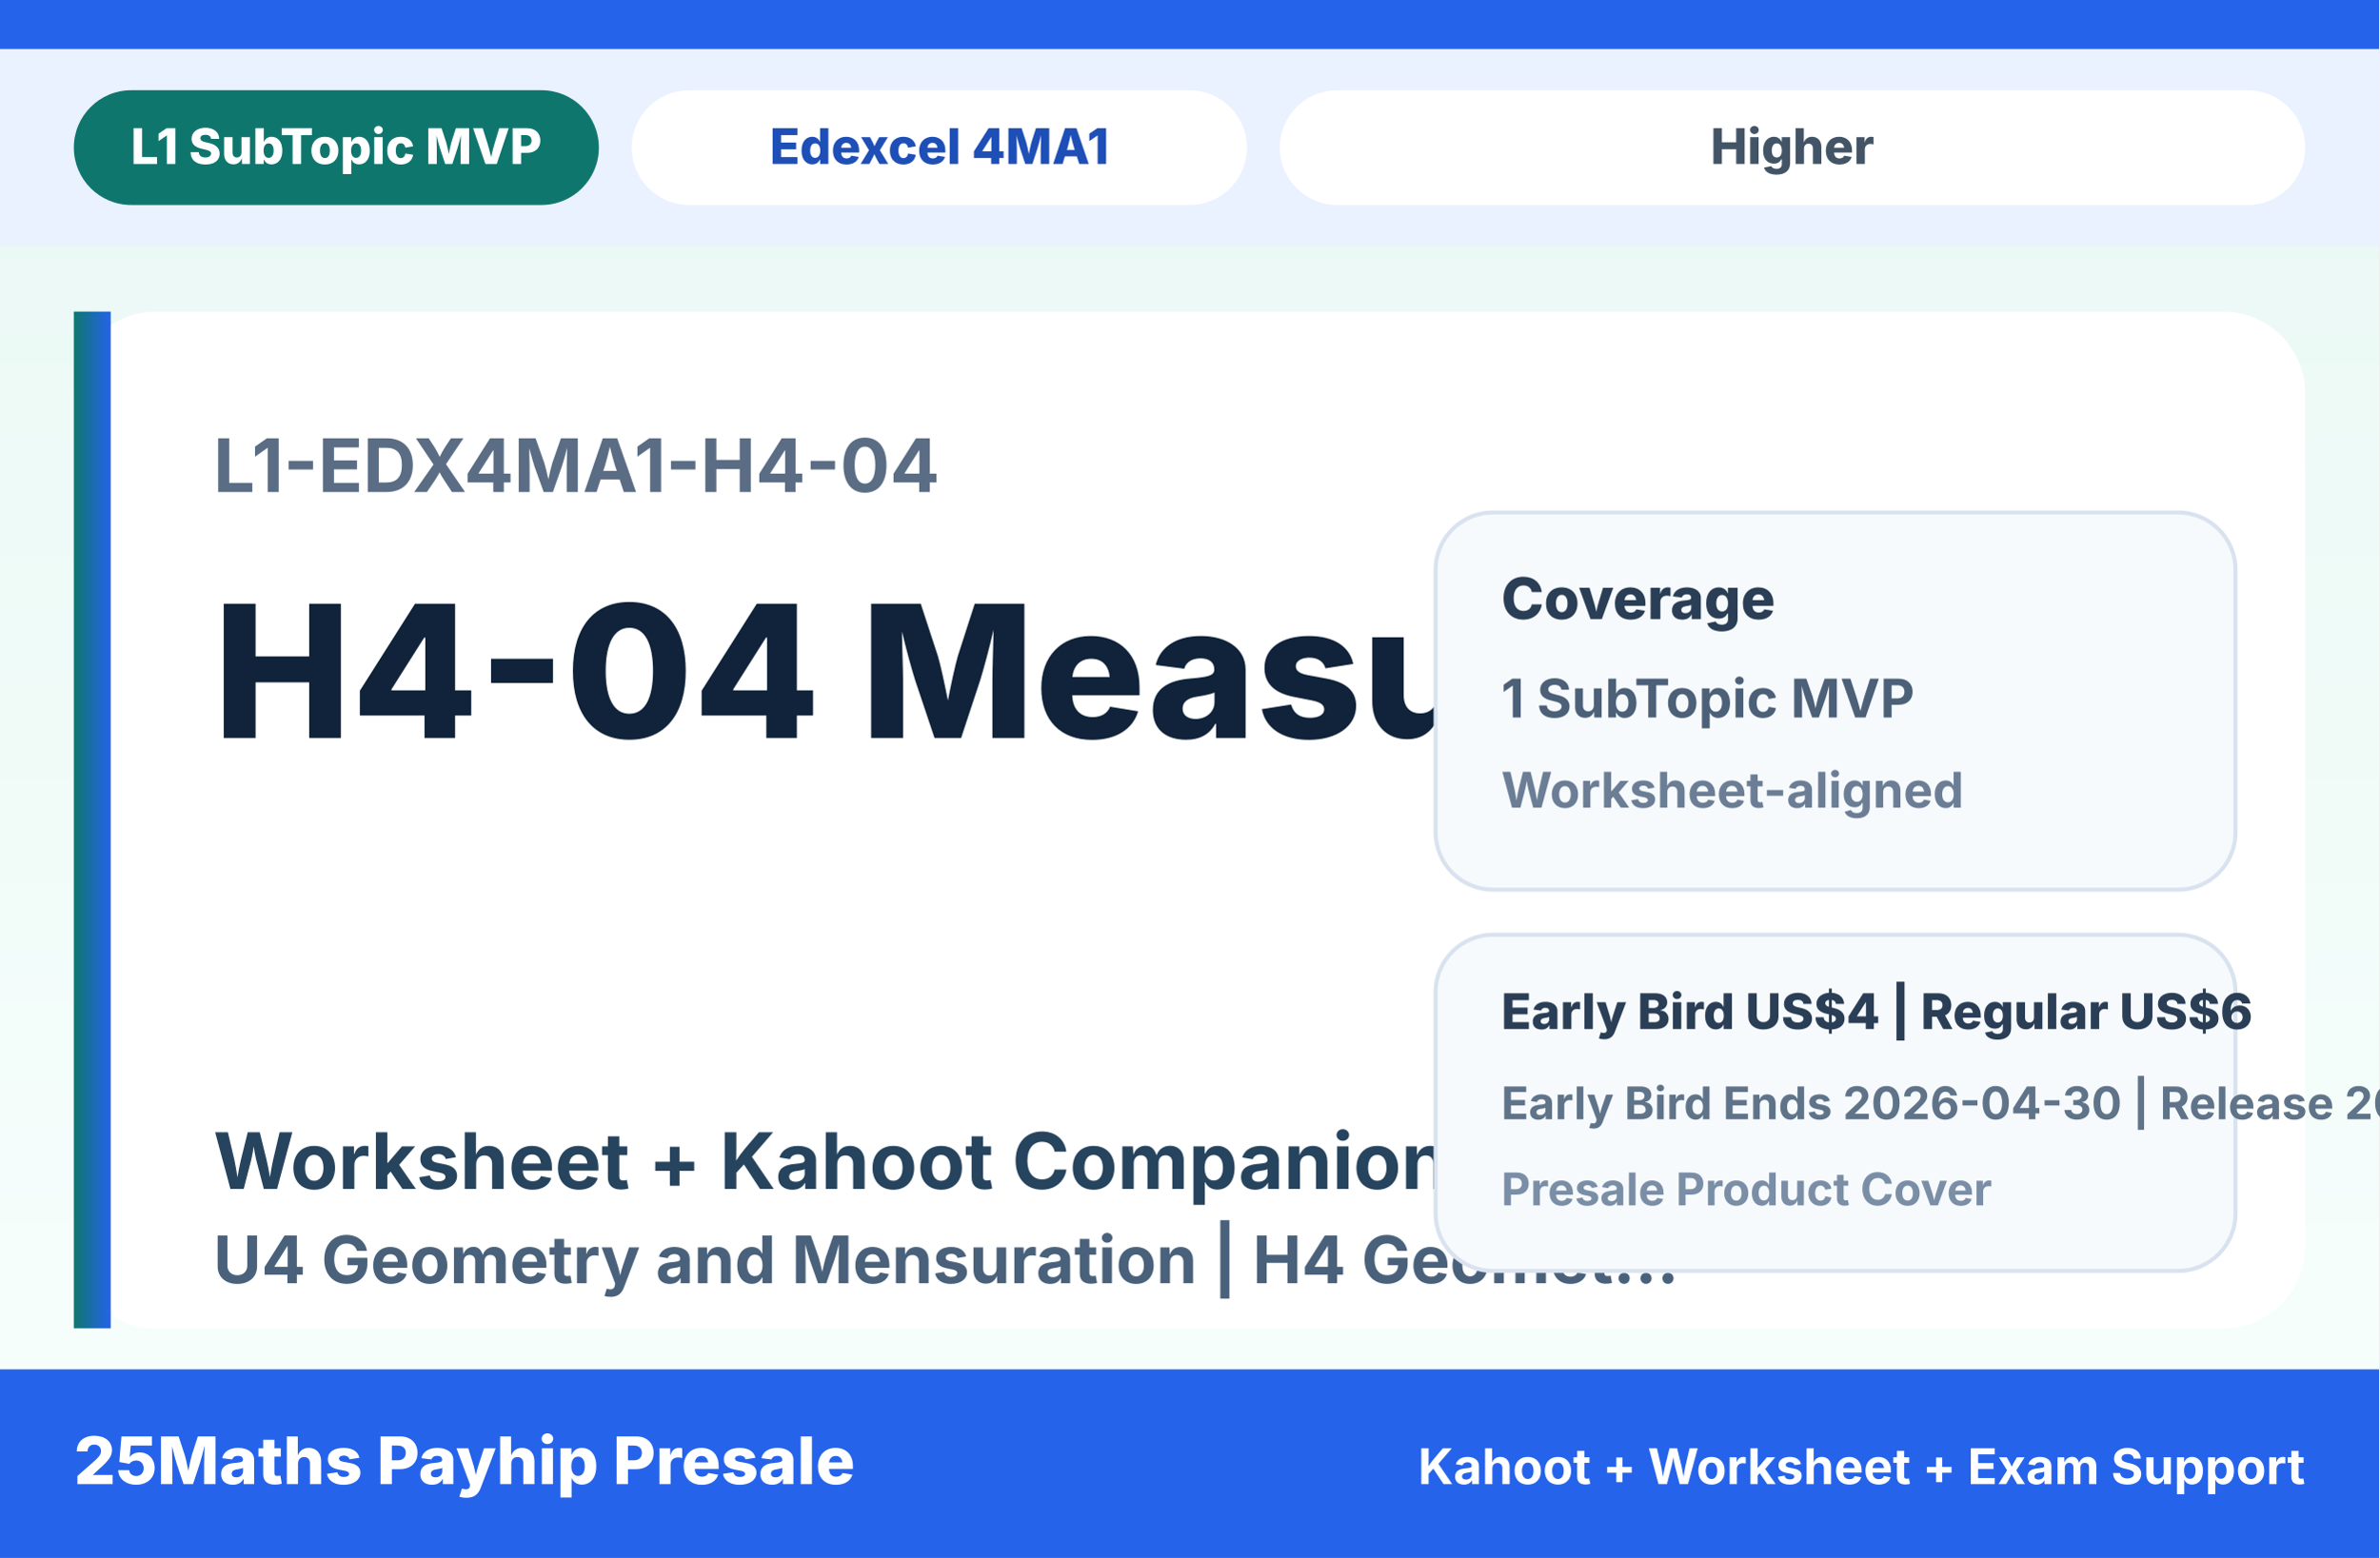
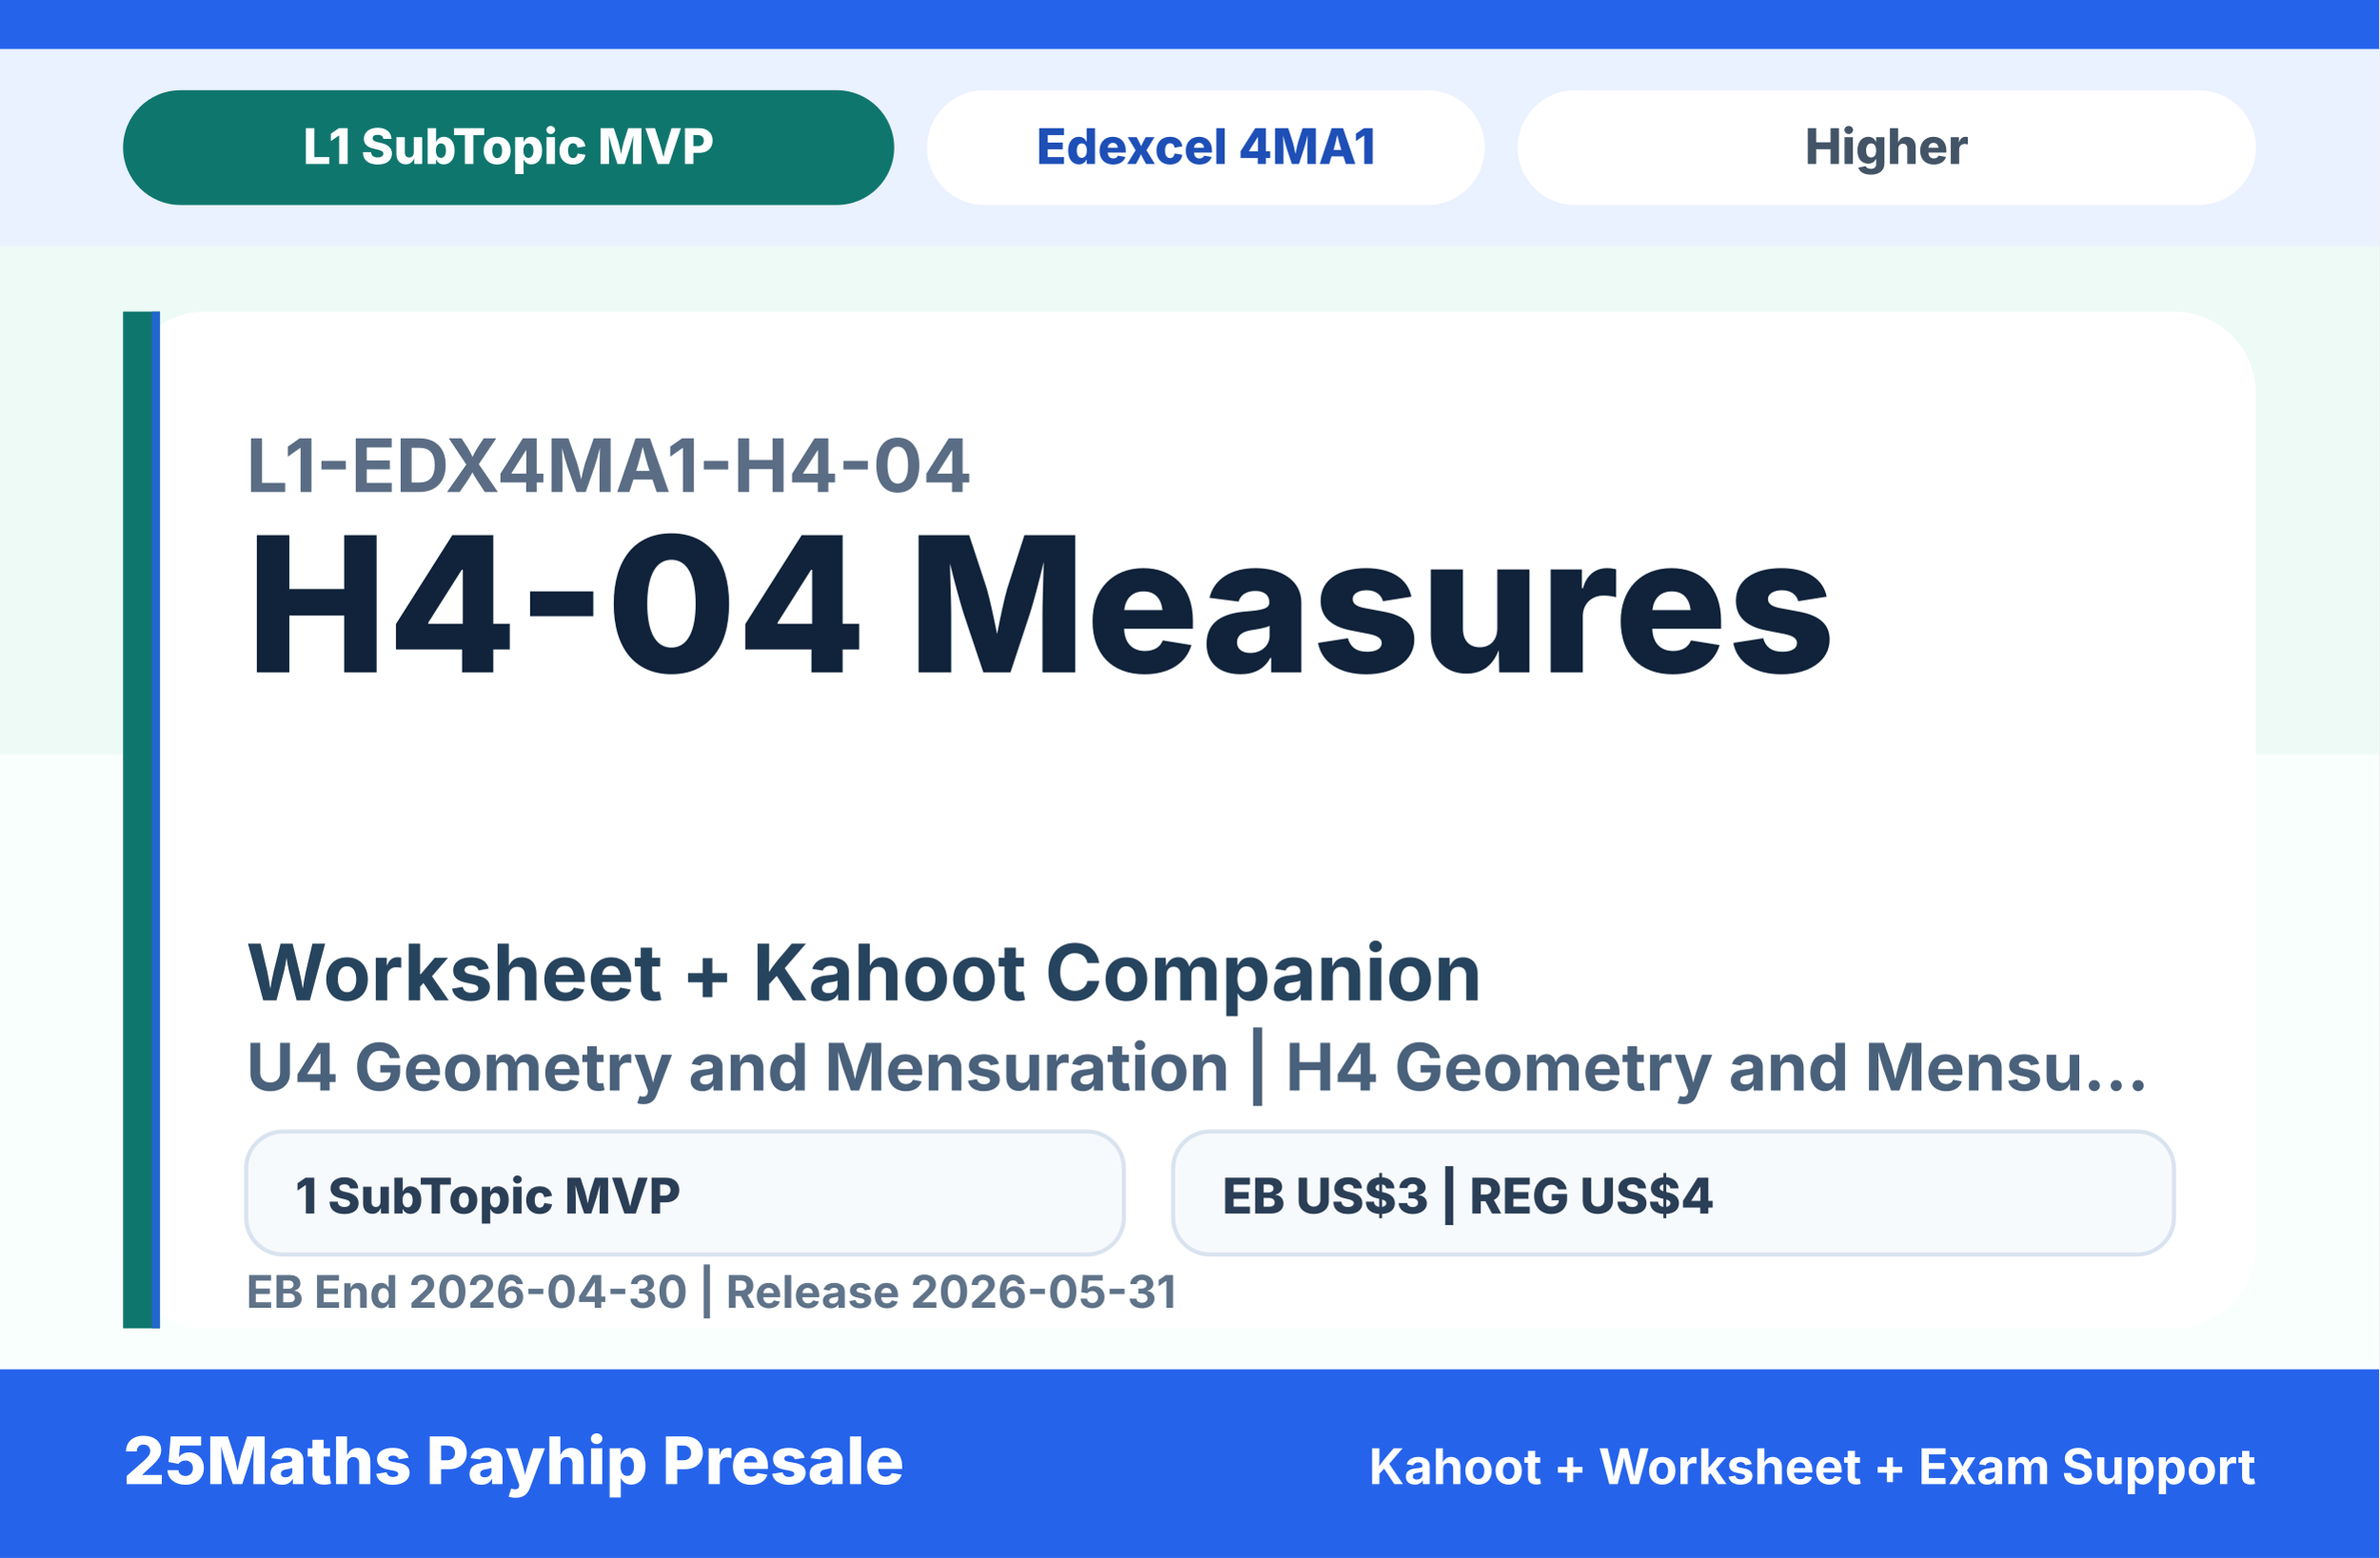
<svg xmlns="http://www.w3.org/2000/svg" width="2320" height="1520" viewBox="0 0 580 380" role="img" aria-label="L1-EDX4MA1-H4-04 cover">
-   <defs>
-     <linearGradient id="bg" x1="0" y1="0" x2="0" y2="1">
-       <stop offset="0%" stop-color="#E9F8F4" />
-       <stop offset="100%" stop-color="#F8FFFD" />
-     </linearGradient>
-     <linearGradient id="stripe" x1="0" y1="0" x2="1" y2="0">
-       <stop offset="0%" stop-color="#0F766E" />
-       <stop offset="100%" stop-color="#2563EB" />
-     </linearGradient>
-   </defs>
-   <rect width="580" height="380" fill="url(#bg)" />
+   <rect width="580" height="380" fill="#F8FFFD" />
+   <rect width="580" height="184" fill="#E9F8F4" opacity="0.75" />
  <rect x="0" y="0" width="580" height="12" fill="#2563EB" />
  <rect x="0" y="12" width="580" height="48" fill="#EAF1FF" />
-   <rect x="18" y="22" width="128" height="28" rx="14" fill="#0F766E" />
-   <text x="82" y="40" text-anchor="middle" font-family="Avenir Next, Inter, Arial, sans-serif" font-size="12" font-weight="800" fill="#FFFFFF">L1 SubTopic MVP</text>
-   <rect x="154" y="22" width="150" height="28" rx="14" fill="#FFFFFF" />
-   <text x="229" y="40" text-anchor="middle" font-family="Avenir Next, Inter, Arial, sans-serif" font-size="12" font-weight="800" fill="#1E4FB7">Edexcel 4MA1</text>
-   <rect x="312" y="22" width="250" height="28" rx="14" fill="#FFFFFF" />
-   <text x="437" y="40" text-anchor="middle" font-family="Avenir Next, Inter, Arial, sans-serif" font-size="12" font-weight="800" fill="#425466">Higher</text>
-   <rect x="18" y="76" width="544" height="248" rx="20" fill="#FFFFFF" />
-   <rect x="18" y="76" width="9" height="248" fill="url(#stripe)" />
-   <text x="52" y="120" font-family="Avenir Next, Inter, Arial, sans-serif" font-size="18" font-weight="700" fill="#5A6D84">L1-EDX4MA1-H4-04</text>
-   <text x="52" y="180" font-family="Avenir Next, Inter, Arial, sans-serif" font-size="45" font-weight="800" fill="#10233A">H4-04 Measures</text>
-   <text x="52" y="290" font-family="Avenir Next, Inter, Arial, sans-serif" font-size="19" font-weight="700" fill="#27445E">Worksheet + Kahoot Companion</text>
-   <text x="52" y="313" font-family="Avenir Next, Inter, Arial, sans-serif" font-size="16" font-weight="700" fill="#4A617B">U4 Geometry and Mensuration | H4 Geomet...</text>
-   <rect x="350" y="125" width="195" height="92" rx="14" fill="#F7FAFD" stroke="#D9E3EF" />
-   <text x="366" y="151" font-family="Avenir Next, Inter, Arial, sans-serif" font-size="14" font-weight="800" fill="#2A3E56">Coverage</text>
-   <text x="366" y="175" font-family="Avenir Next, Inter, Arial, sans-serif" font-size="13" font-weight="700" fill="#4C6078">1 SubTopic MVP</text>
-   <text x="366" y="197" font-family="Avenir Next, Inter, Arial, sans-serif" font-size="12" font-weight="700" fill="#6B7E95">Worksheet-aligned</text>
-   <rect x="350" y="228" width="195" height="82" rx="14" fill="#F7FAFD" stroke="#D9E3EF" />
-   <text x="366" y="251" font-family="Avenir Next, Inter, Arial, sans-serif" font-size="12" font-weight="800" fill="#2A3E56">Early Bird US$4   |   Regular US$6</text>
-   <text x="366" y="273" font-family="Avenir Next, Inter, Arial, sans-serif" font-size="11" font-weight="700" fill="#5F7389">Early Bird Ends 2026-04-30   |   Release 2026-05-31</text>
-   <text x="366" y="294" font-family="Avenir Next, Inter, Arial, sans-serif" font-size="11" font-weight="700" fill="#7A8EA6">Presale Product Cover</text>
+   <rect x="30" y="22" width="188" height="28" rx="14" fill="#0F766E" />
+   <text x="124" y="40" text-anchor="middle" font-family="Avenir Next, Inter, Arial, sans-serif" font-size="12" font-weight="800" fill="#FFFFFF">L1 SubTopic MVP</text>
+   <rect x="226" y="22" width="136" height="28" rx="14" fill="#FFFFFF" />
+   <text x="294" y="40" text-anchor="middle" font-family="Avenir Next, Inter, Arial, sans-serif" font-size="12" font-weight="800" fill="#1E4FB7">Edexcel 4MA1</text>
+   <rect x="370" y="22" width="180" height="28" rx="14" fill="#FFFFFF" />
+   <text x="460" y="40" text-anchor="middle" font-family="Avenir Next, Inter, Arial, sans-serif" font-size="12" font-weight="800" fill="#425466">Higher</text>
+   <rect x="30" y="76" width="520" height="248" rx="20" fill="#FFFFFF" />
+   <rect x="30" y="76" width="9" height="248" fill="#0F766E" />
+   <rect x="37" y="76" width="2" height="248" fill="#2563EB" opacity="0.75" />
+   <text x="60" y="120" font-family="Avenir Next, Inter, Arial, sans-serif" font-size="18" font-weight="700" fill="#5A6D84">L1-EDX4MA1-H4-04</text>
+   <text x="60" y="164" font-family="Avenir Next, Inter, Arial, sans-serif" font-size="46" font-weight="800" fill="#10233A">H4-04 Measures</text>
+   <text x="60" y="244" font-family="Avenir Next, Inter, Arial, sans-serif" font-size="19" font-weight="700" fill="#27445E">Worksheet + Kahoot Companion</text>
+   <text x="60" y="266" font-family="Avenir Next, Inter, Arial, sans-serif" font-size="16" font-weight="700" fill="#4A617B">U4 Geometry and Mensuration | H4 Geometry and Mensu...</text>
+   <rect x="60" y="276" width="214" height="30" rx="9" fill="#F7FAFD" stroke="#D9E3EF" />
+   <text x="72" y="296" font-family="Avenir Next, Inter, Arial, sans-serif" font-size="12" font-weight="800" fill="#2A3E56">1 SubTopic MVP</text>
+   <rect x="286" y="276" width="244" height="30" rx="9" fill="#F7FAFD" stroke="#D9E3EF" />
+   <text x="298" y="296" font-family="Avenir Next, Inter, Arial, sans-serif" font-size="12" font-weight="800" fill="#2A3E56">EB US$3 | REG US$4</text>
+   <text x="60" y="319" font-family="Avenir Next, Inter, Arial, sans-serif" font-size="11" font-weight="700" fill="#5F7389">EB End 2026-04-30 | Release 2026-05-31</text>
  <rect x="0" y="334" width="580" height="46" fill="#2563EB" />
-   <text x="18" y="362" font-family="Avenir Next, Inter, Arial, sans-serif" font-size="16" font-weight="800" fill="#FFFFFF">25Maths Payhip Presale</text>
-   <text x="562" y="362" text-anchor="end" font-family="Avenir Next, Inter, Arial, sans-serif" font-size="12" font-weight="700" fill="#FFFFFF">Kahoot + Worksheet + Exam Support</text>
+   <text x="30" y="362" font-family="Avenir Next, Inter, Arial, sans-serif" font-size="16" font-weight="800" fill="#FFFFFF">25Maths Payhip Presale</text>
+   <text x="550" y="362" text-anchor="end" font-family="Avenir Next, Inter, Arial, sans-serif" font-size="12" font-weight="700" fill="#FFFFFF">Kahoot + Worksheet + Exam Support</text>
</svg>
